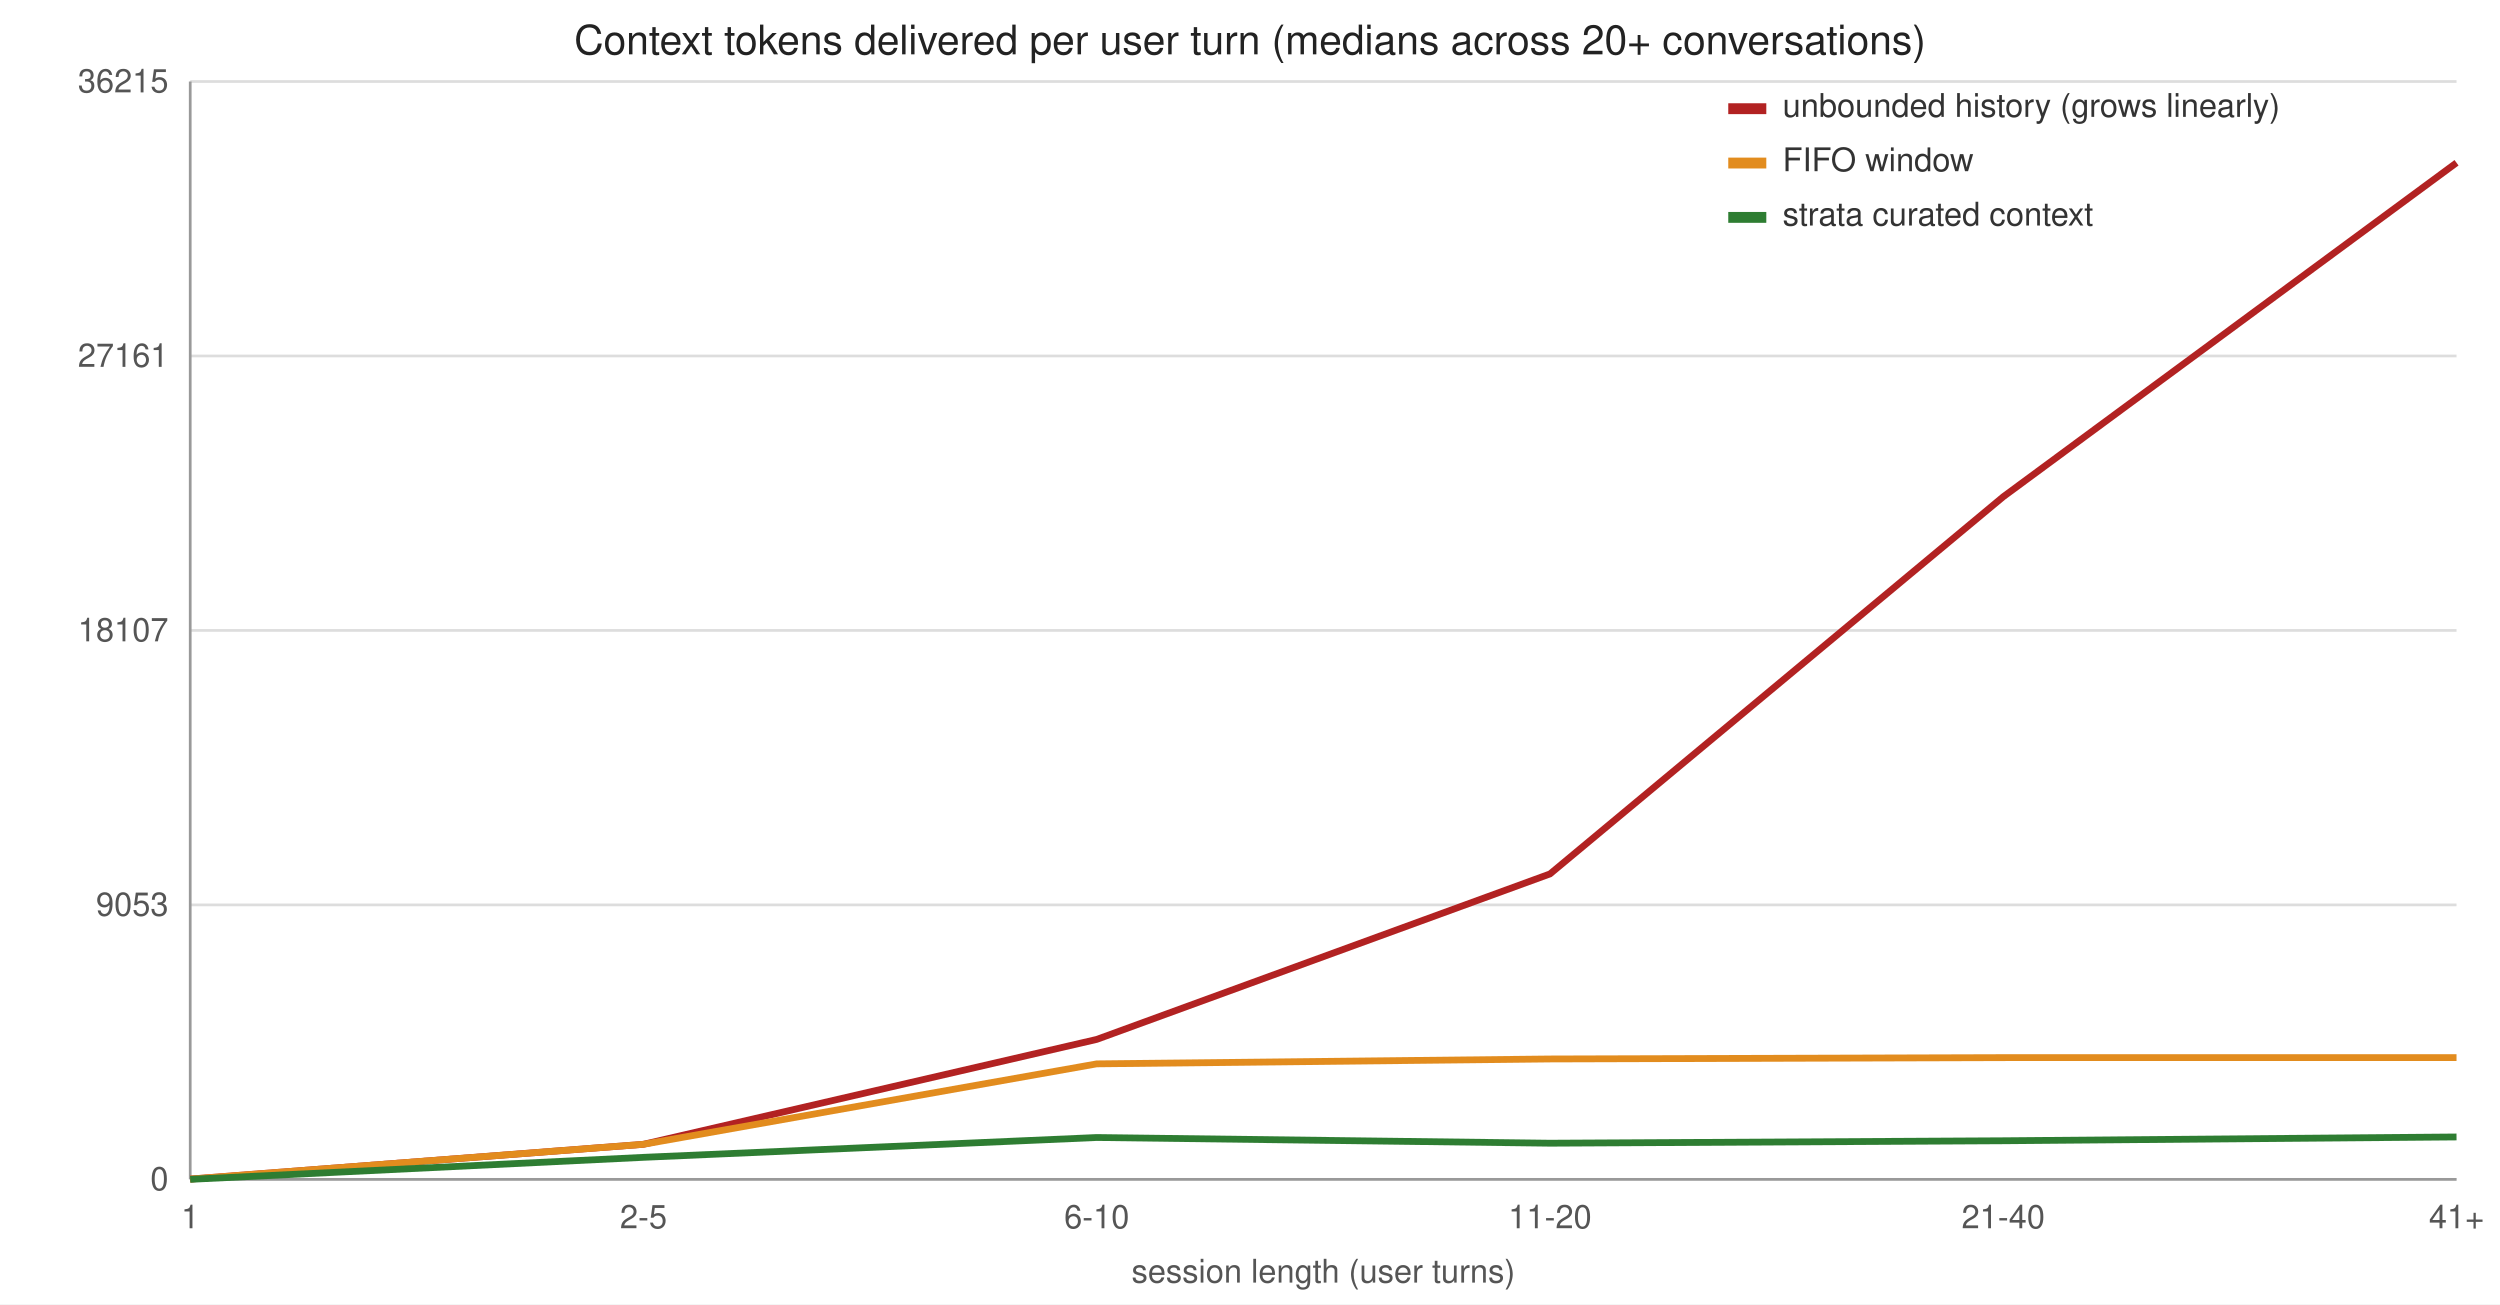
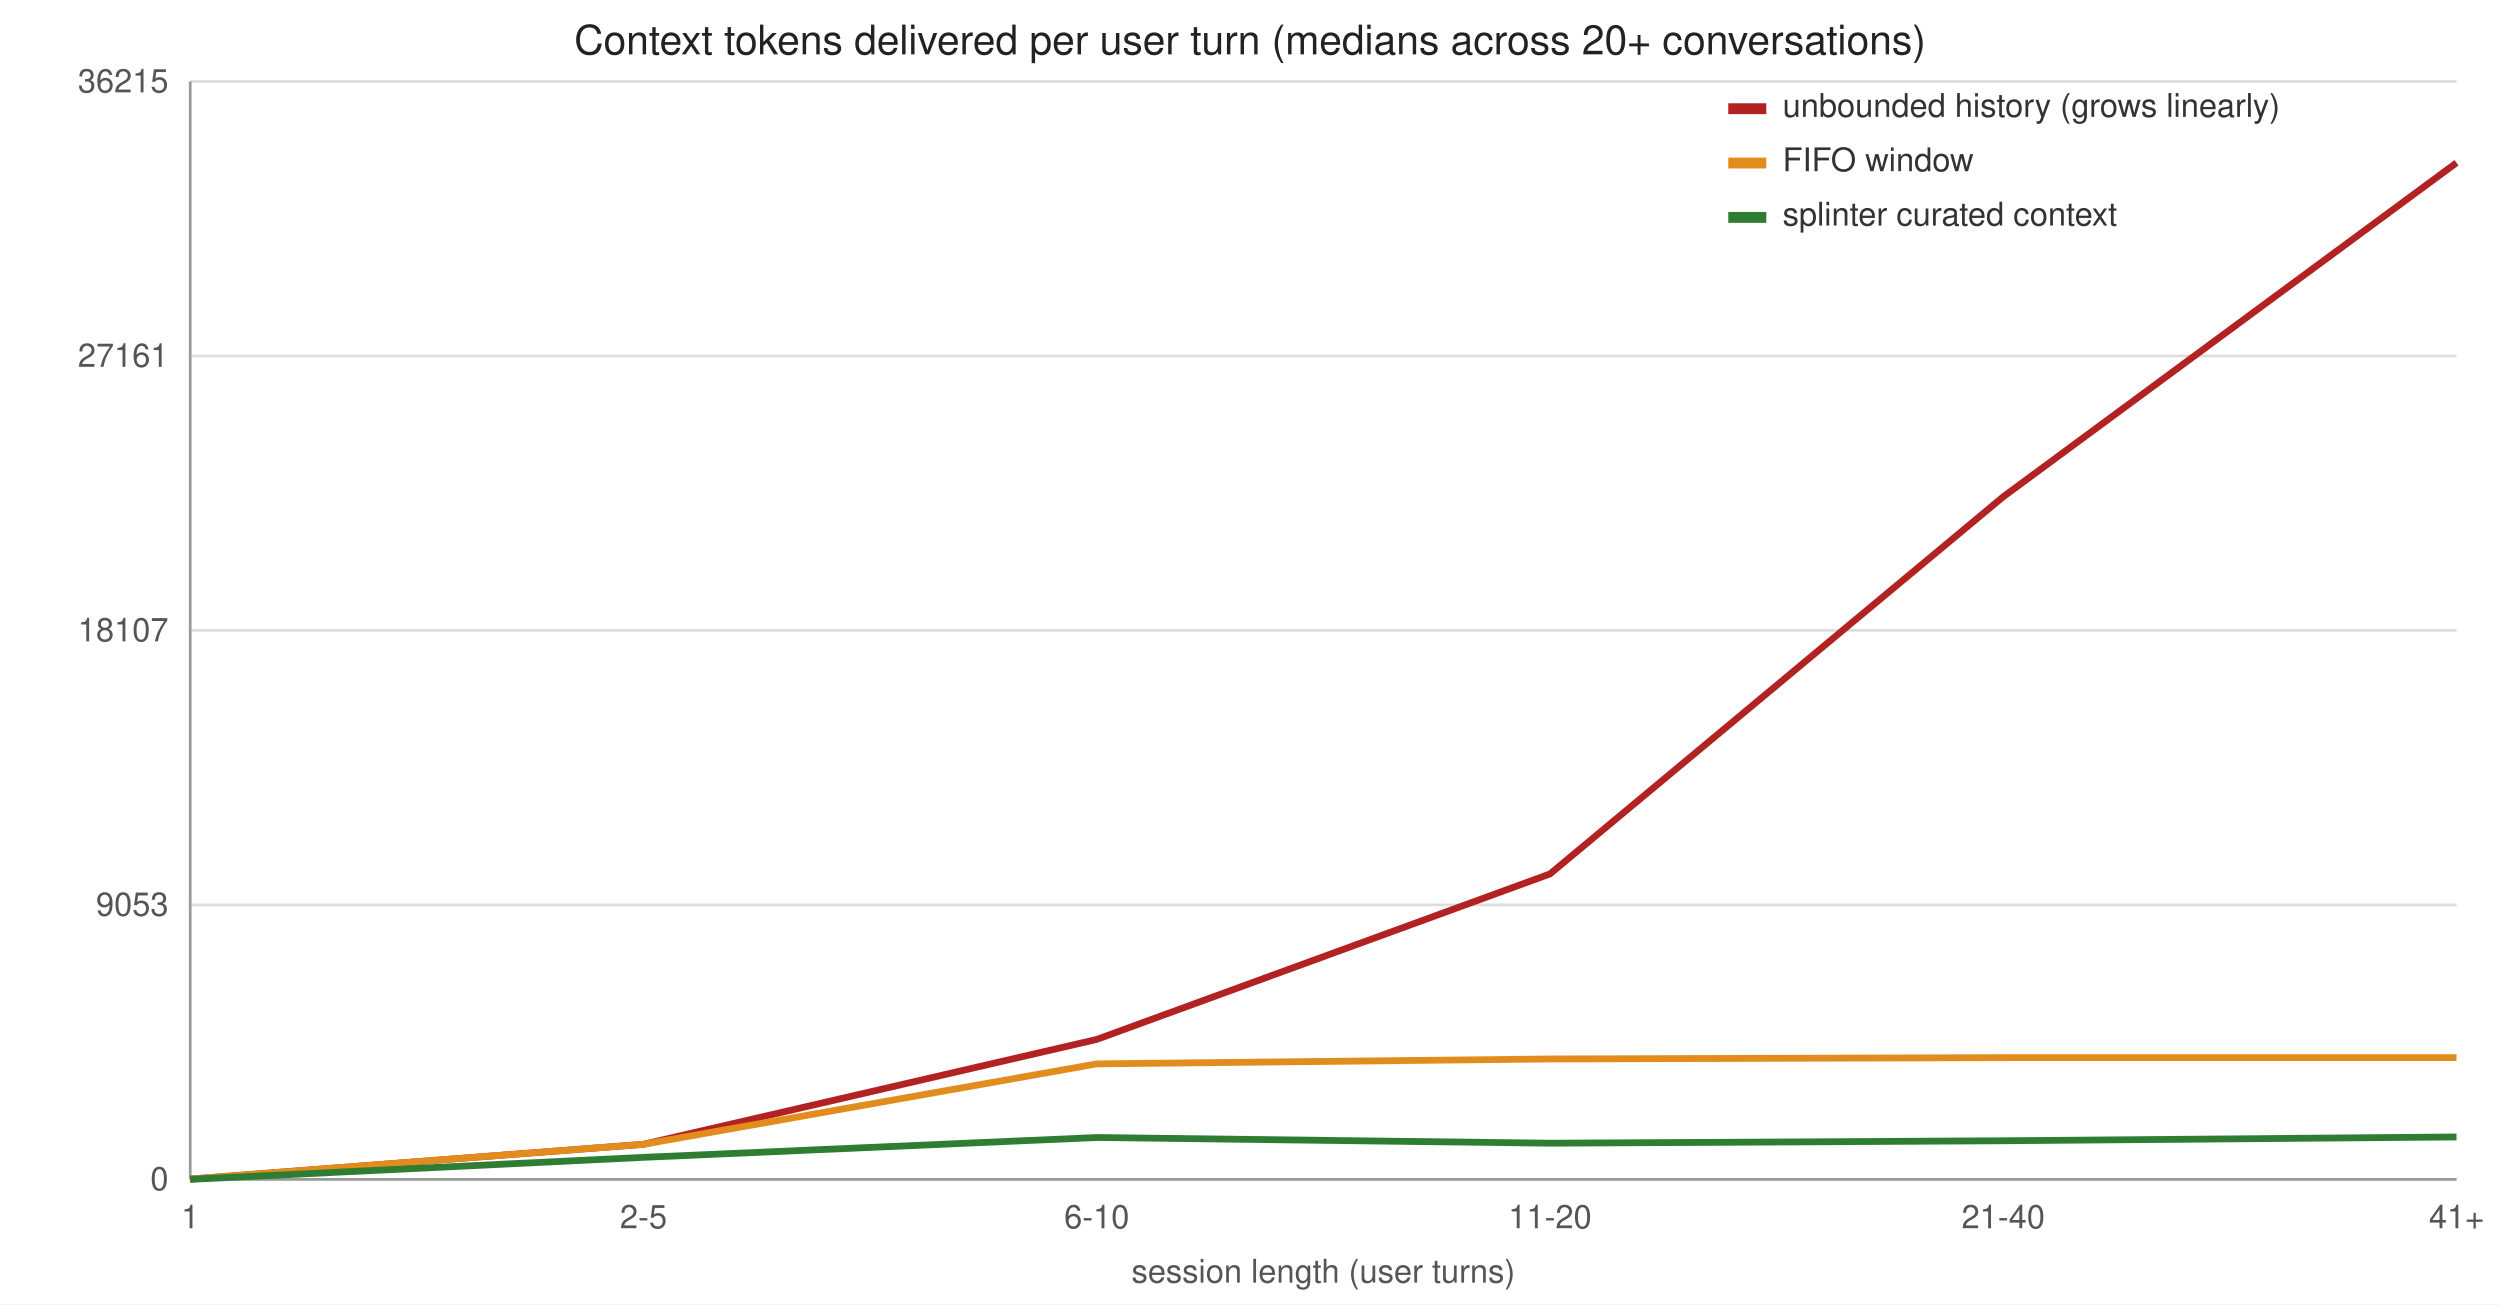
<svg xmlns="http://www.w3.org/2000/svg" width="920" height="480" font-family="Helvetica,Arial,sans-serif">
  <rect width="920" height="480" fill="white" />
  <text x="460.0" y="20" text-anchor="middle" font-size="15" fill="#222">Context tokens delivered per user turn (medians across 20+ conversations)</text>
  <line x1="70" y1="434.0" x2="904" y2="434.0" stroke="#ddd" stroke-width="1" />
  <line x1="70" y1="333.0" x2="904" y2="333.0" stroke="#ddd" stroke-width="1" />
  <line x1="70" y1="232.0" x2="904" y2="232.0" stroke="#ddd" stroke-width="1" />
  <line x1="70" y1="131.0" x2="904" y2="131.0" stroke="#ddd" stroke-width="1" />
  <line x1="70" y1="30.0" x2="904" y2="30.0" stroke="#ddd" stroke-width="1" />
  <text x="62" y="438.0" text-anchor="end" font-size="12" fill="#555">0</text>
  <text x="62" y="337.0" text-anchor="end" font-size="12" fill="#555">9053</text>
  <text x="62" y="236.0" text-anchor="end" font-size="12" fill="#555">18107</text>
  <text x="62" y="135.0" text-anchor="end" font-size="12" fill="#555">27161</text>
  <text x="62" y="34.0" text-anchor="end" font-size="12" fill="#555">36215</text>
  <line x1="70" y1="434" x2="904" y2="434" stroke="#999" />
  <line x1="70" y1="30" x2="70" y2="434" stroke="#999" />
  <polyline fill="none" stroke="#b22222" stroke-width="2.5" points="70.0,433.9 236.8,421.1 403.6,382.5 570.4,321.6 737.2,182.8 904.0,59.9" />
  <polyline fill="none" stroke="#e28c1e" stroke-width="2.5" points="70.0,433.9 236.8,421.1 403.6,391.5 570.4,389.7 737.2,389.2 904.0,389.2" />
  <polyline fill="none" stroke="#2e7d32" stroke-width="2.5" points="70.0,434.0 236.8,425.9 403.6,418.6 570.4,420.7 737.2,419.8 904.0,418.4" />
  <text x="70.0" y="452" text-anchor="middle" font-size="12" fill="#555">1</text>
  <text x="236.8" y="452" text-anchor="middle" font-size="12" fill="#555">2-5</text>
  <text x="403.6" y="452" text-anchor="middle" font-size="12" fill="#555">6-10</text>
  <text x="570.4" y="452" text-anchor="middle" font-size="12" fill="#555">11-20</text>
  <text x="737.2" y="452" text-anchor="middle" font-size="12" fill="#555">21-40</text>
  <text x="904.0" y="452" text-anchor="middle" font-size="12" fill="#555">41+</text>
  <text x="487" y="472" text-anchor="middle" font-size="12" fill="#555">session length (user turns)</text>
  <rect x="636" y="38" width="14" height="4" fill="#b22222" />
  <text x="656" y="43" font-size="12" fill="#333">unbounded history (grows linearly)</text>
  <rect x="636" y="58" width="14" height="4" fill="#e28c1e" />
  <text x="656" y="63" font-size="12" fill="#333">FIFO window</text>
  <rect x="636" y="78" width="14" height="4" fill="#2e7d32" />
-   <text x="656" y="83" font-size="12" fill="#333">strata curated context</text>
+   <text x="656" y="83" font-size="12" fill="#333">splinter curated context</text>
</svg>
